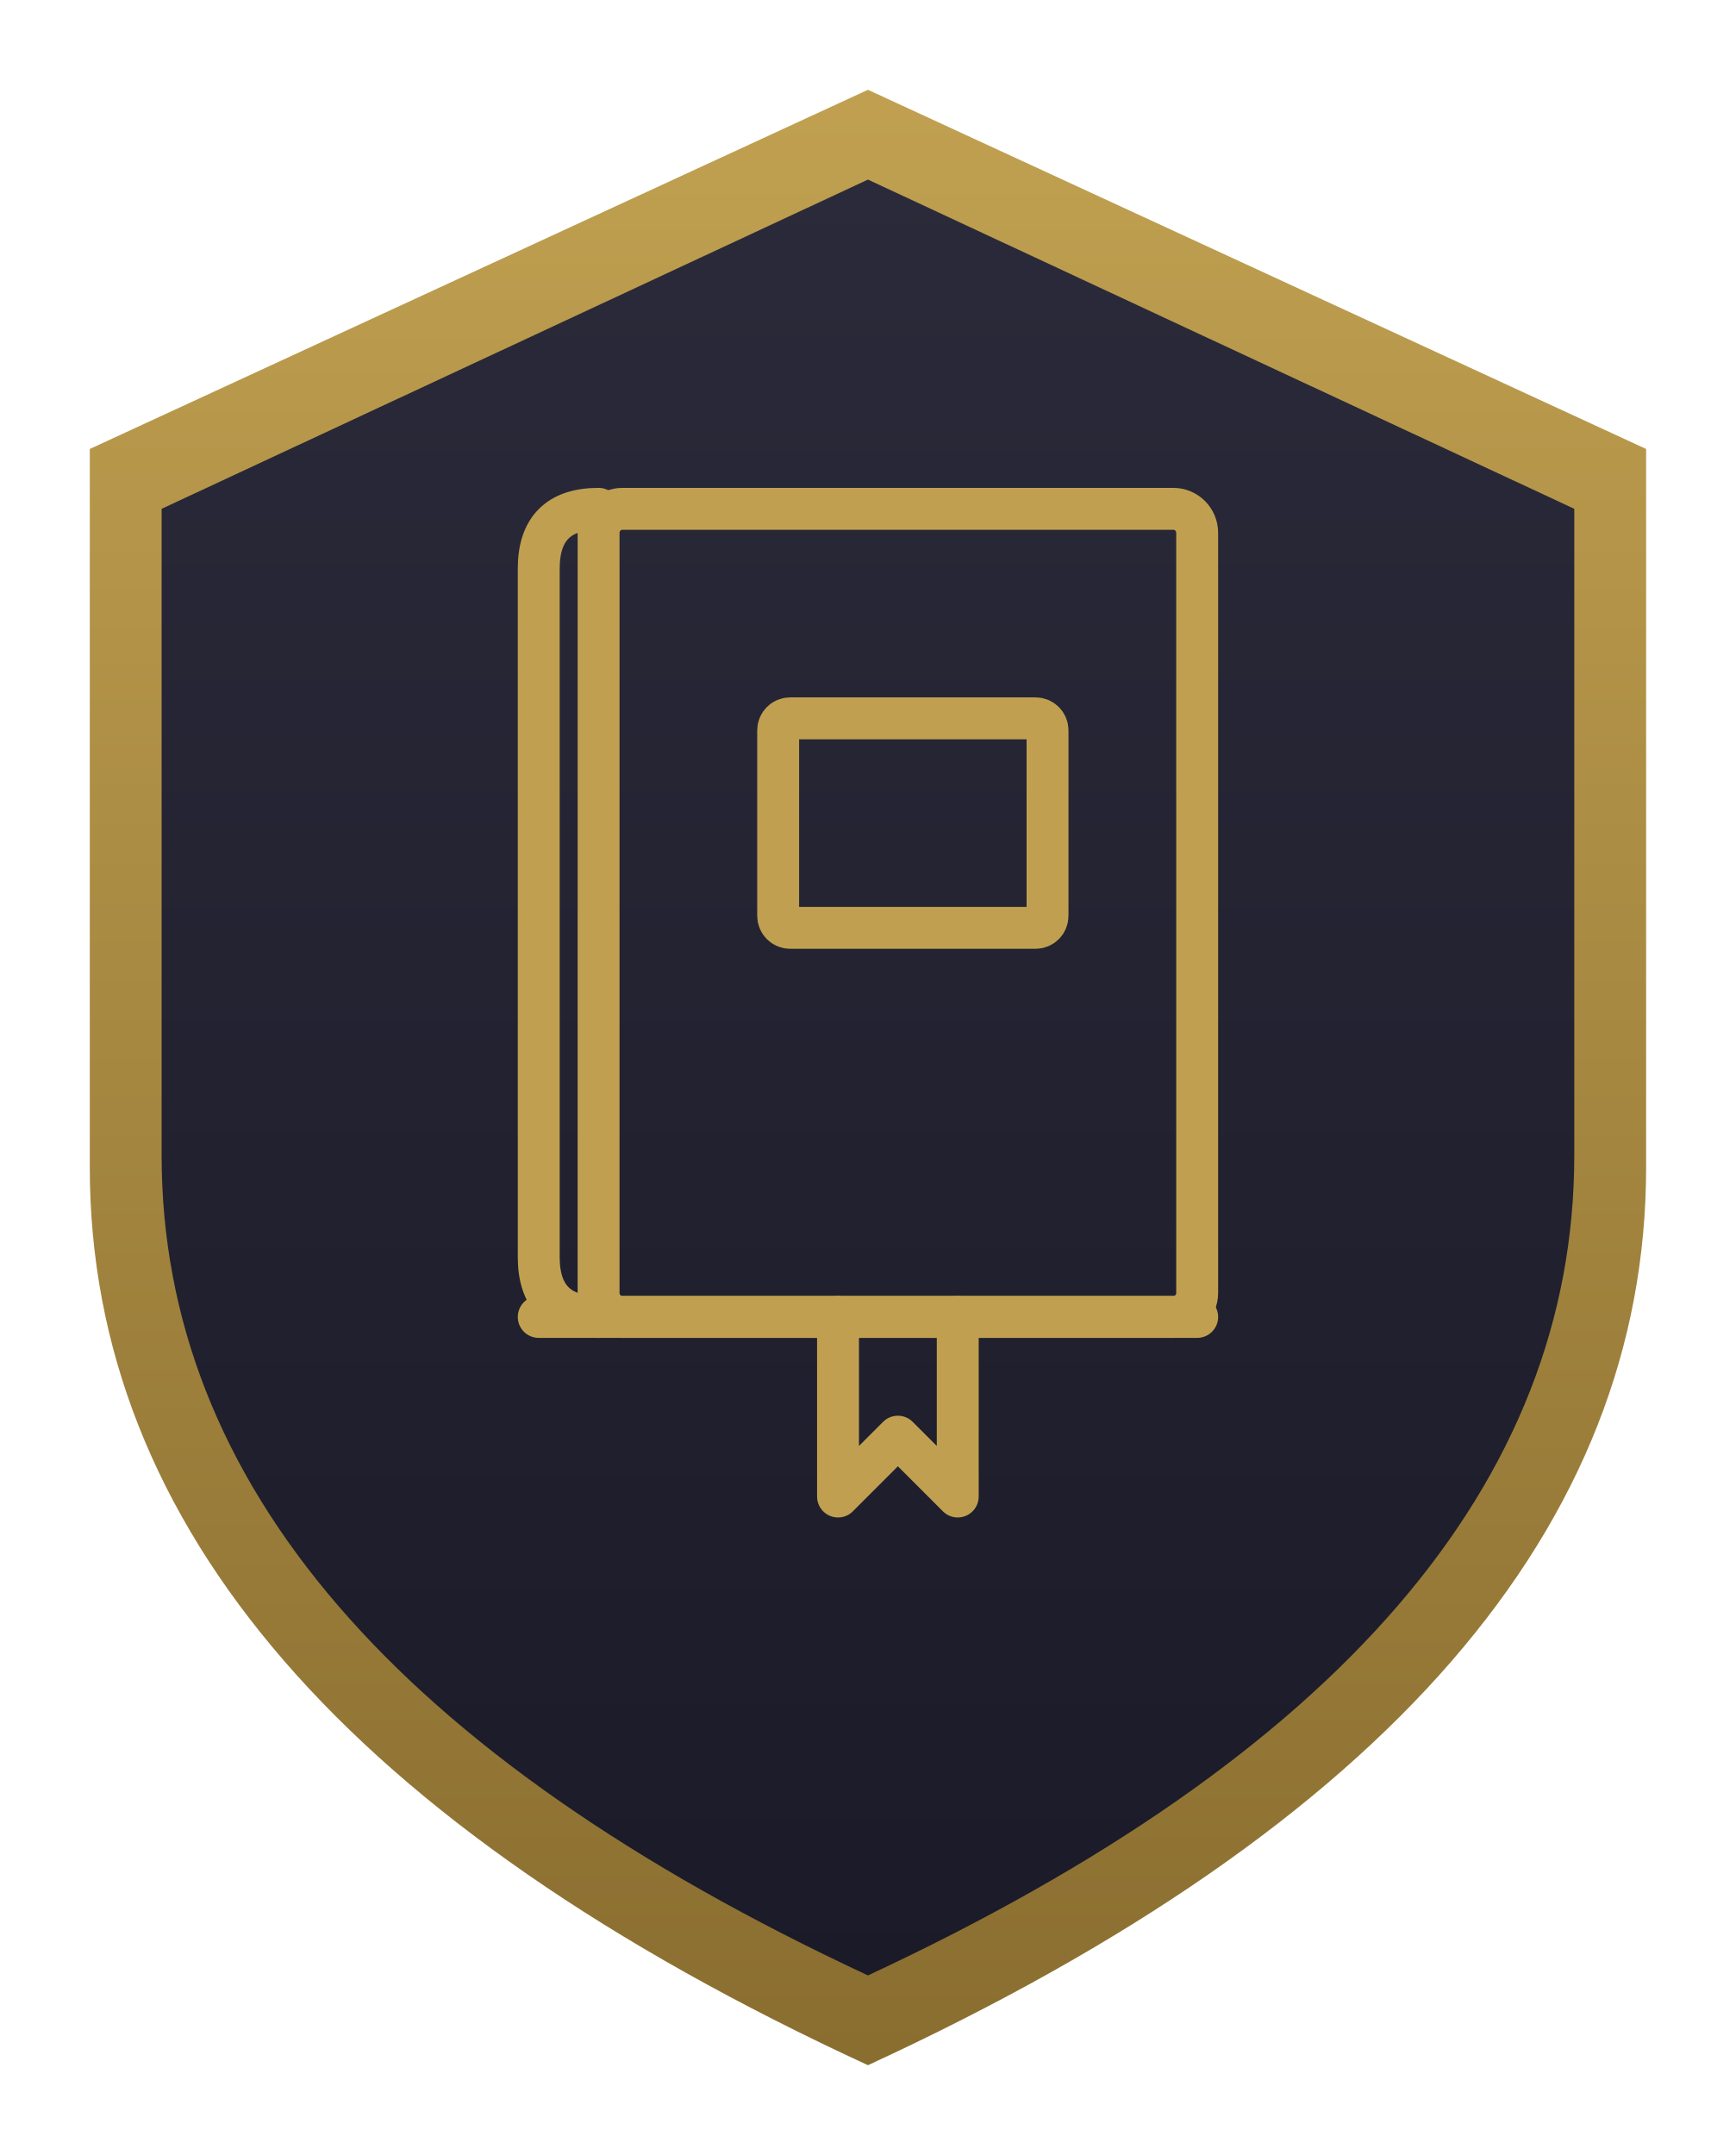
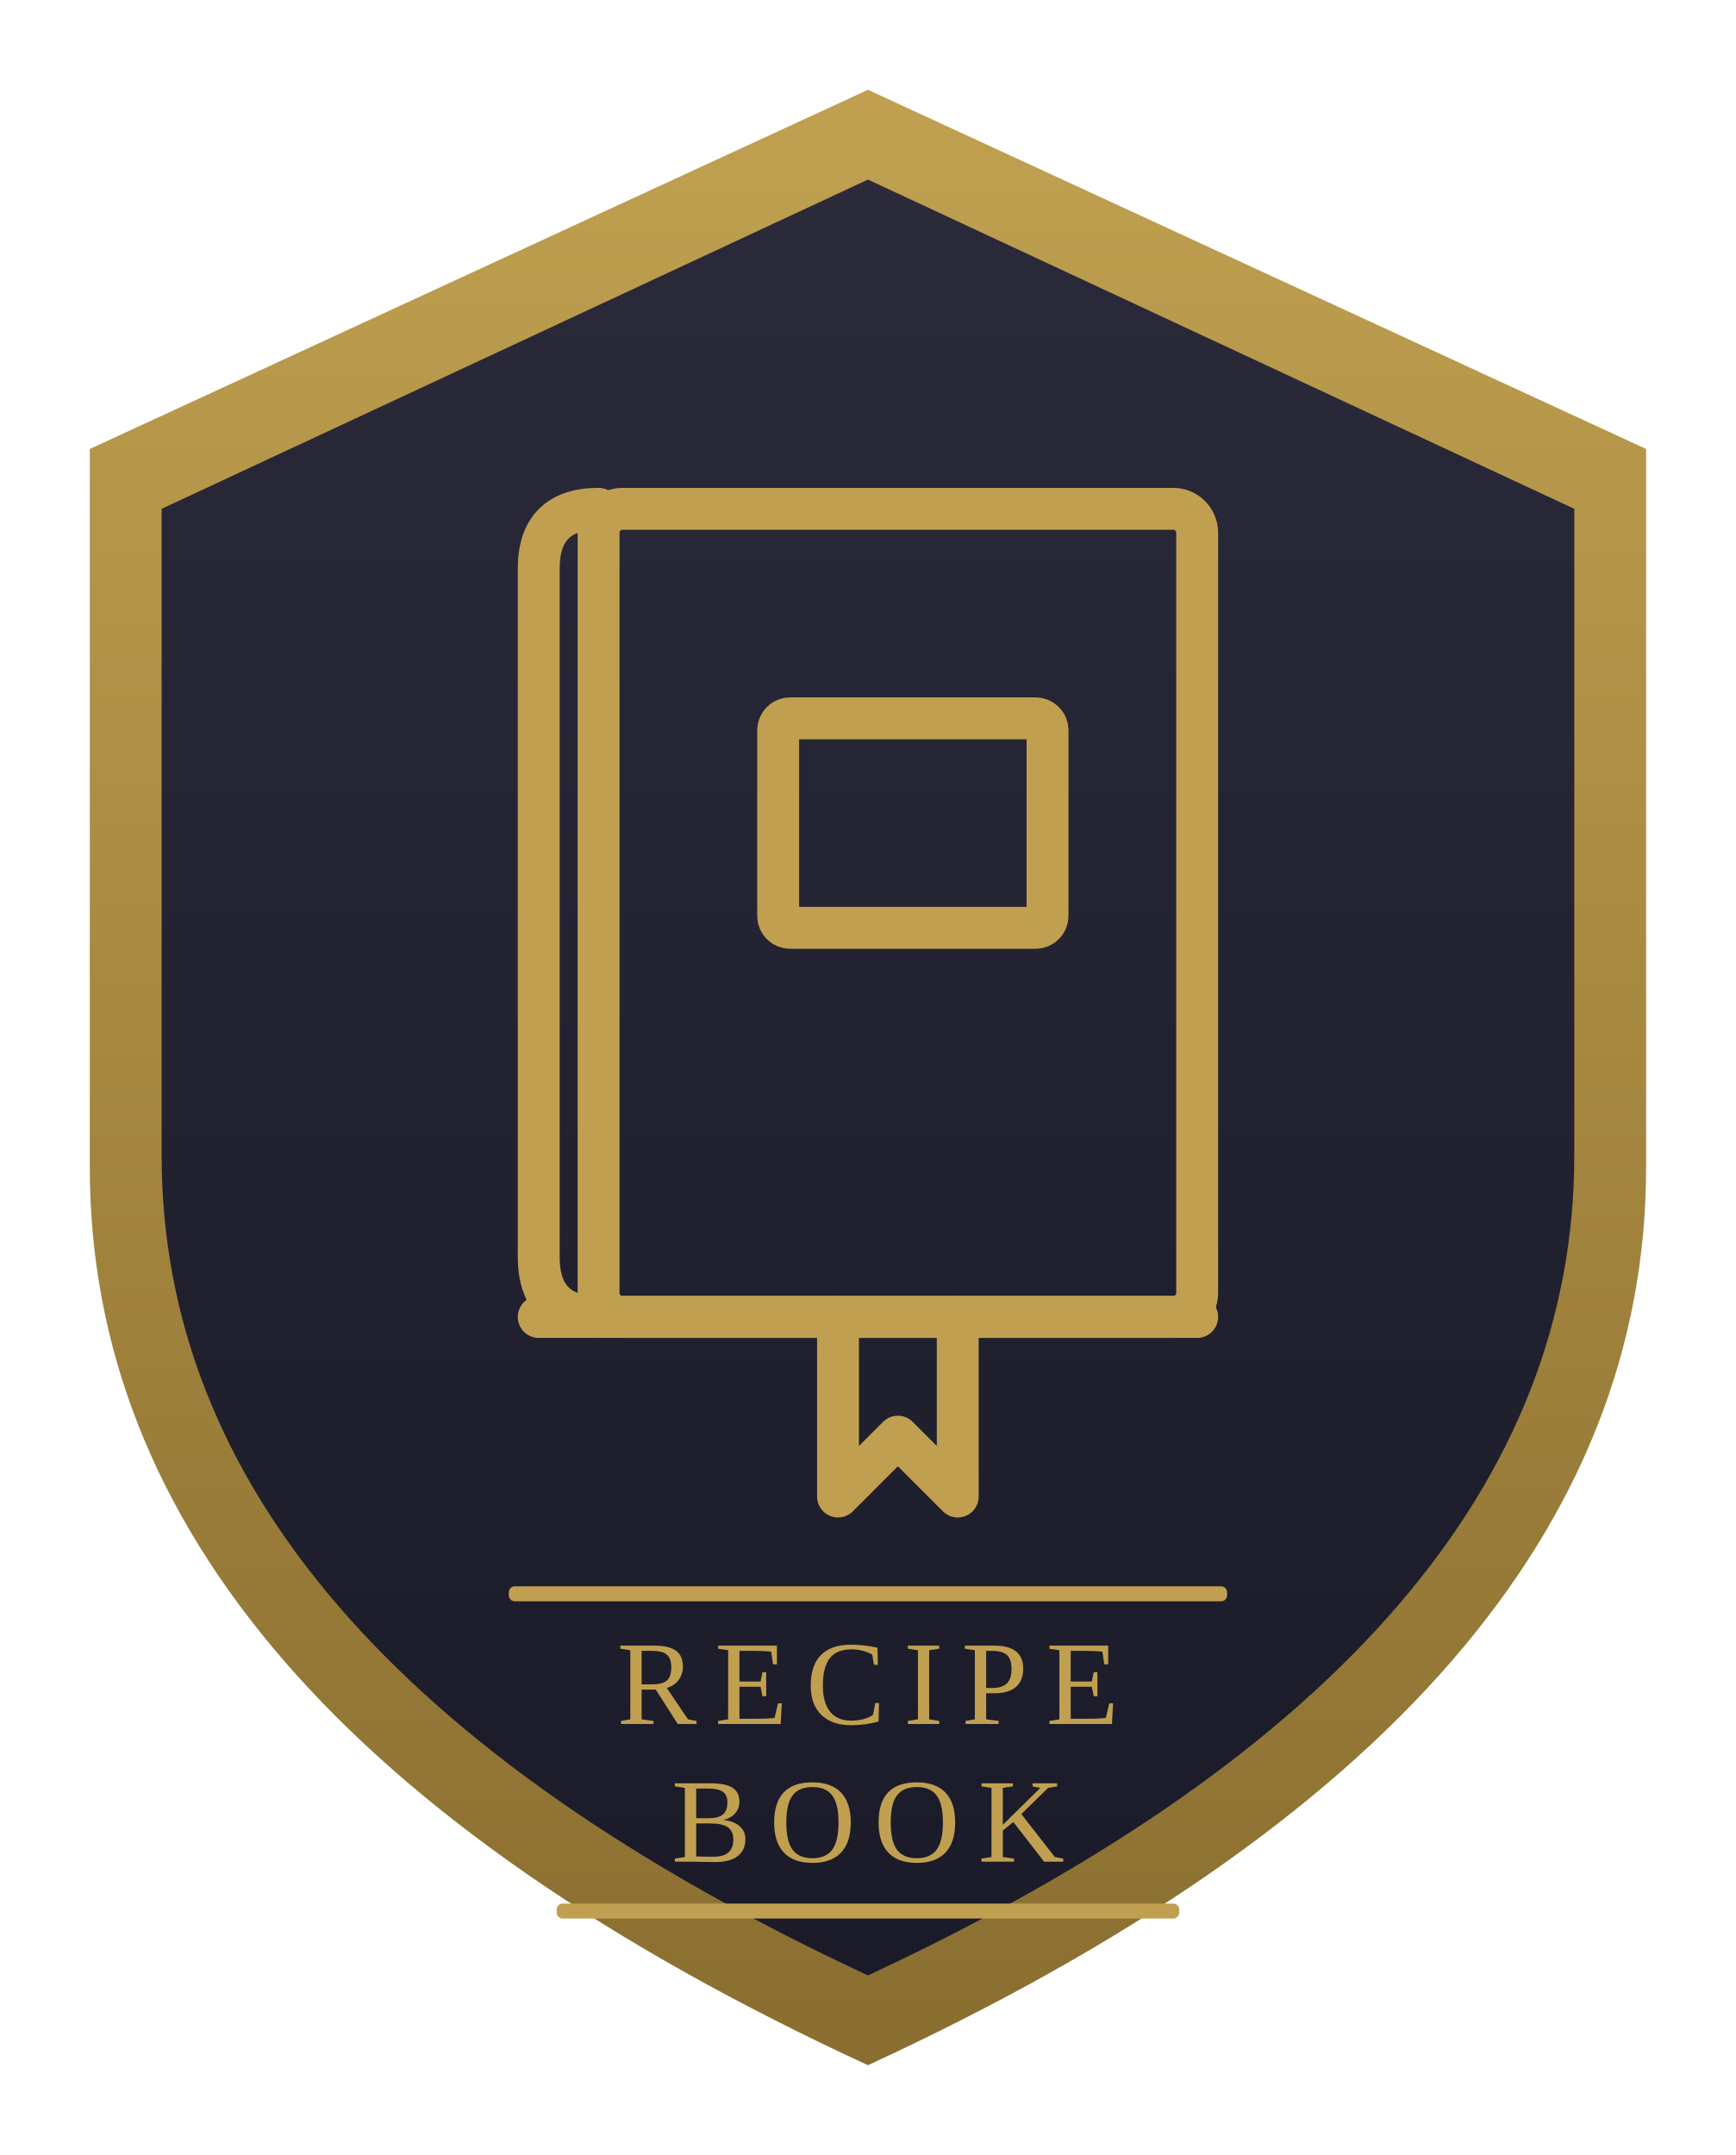
<svg xmlns="http://www.w3.org/2000/svg" viewBox="55 25 290 360" width="290" height="360">
  <defs>
    <linearGradient id="serShield" x1="0" y1="0" x2="0" y2="1">
      <stop offset="0%" stop-color="#c0a050" />
      <stop offset="100%" stop-color="#8a6e30" />
    </linearGradient>
    <linearGradient id="serInner" x1="0" y1="0" x2="0" y2="1">
      <stop offset="0%" stop-color="#2a2a3a" />
      <stop offset="100%" stop-color="#1a1a28" />
    </linearGradient>
  </defs>
  <path d="M200,40 L330,100 L330,220 Q330,310 200,370 Q70,310 70,220 L70,100 Z" fill="url(#serShield)" />
  <path d="M200,55 L318,110 L318,218 Q318,300 200,355 Q82,300 82,218 L82,110 Z" fill="url(#serInner)" />
  <g fill="none" stroke="#c0a050" stroke-width="7" stroke-linecap="round" stroke-linejoin="round">
    <rect x="155" y="110" width="100" height="135" rx="4" />
    <path d="M155,110 Q145,110 145,120 L145,235 Q145,245 155,245" />
    <line x1="145" y1="245" x2="255" y2="245" />
    <rect x="185" y="145" width="45" height="35" rx="2" />
    <path d="M195,245 L195,275 L205,265 L215,275 L215,245" />
  </g>
+   <rect x="140" y="290" width="120" height="2.5" fill="#c0a050" rx="1" />
+   <text x="200" y="313" text-anchor="middle" font-family="Georgia, 'Times New Roman', serif" font-size="20" fill="#c0a050" letter-spacing="3">RECIPE</text>
+   <text x="200" y="336" text-anchor="middle" font-family="Georgia, 'Times New Roman', serif" font-size="20" fill="#c0a050" letter-spacing="3">BOOK</text>
+   <rect x="148" y="343" width="104" height="2.5" fill="#c0a050" rx="1" />
</svg>
